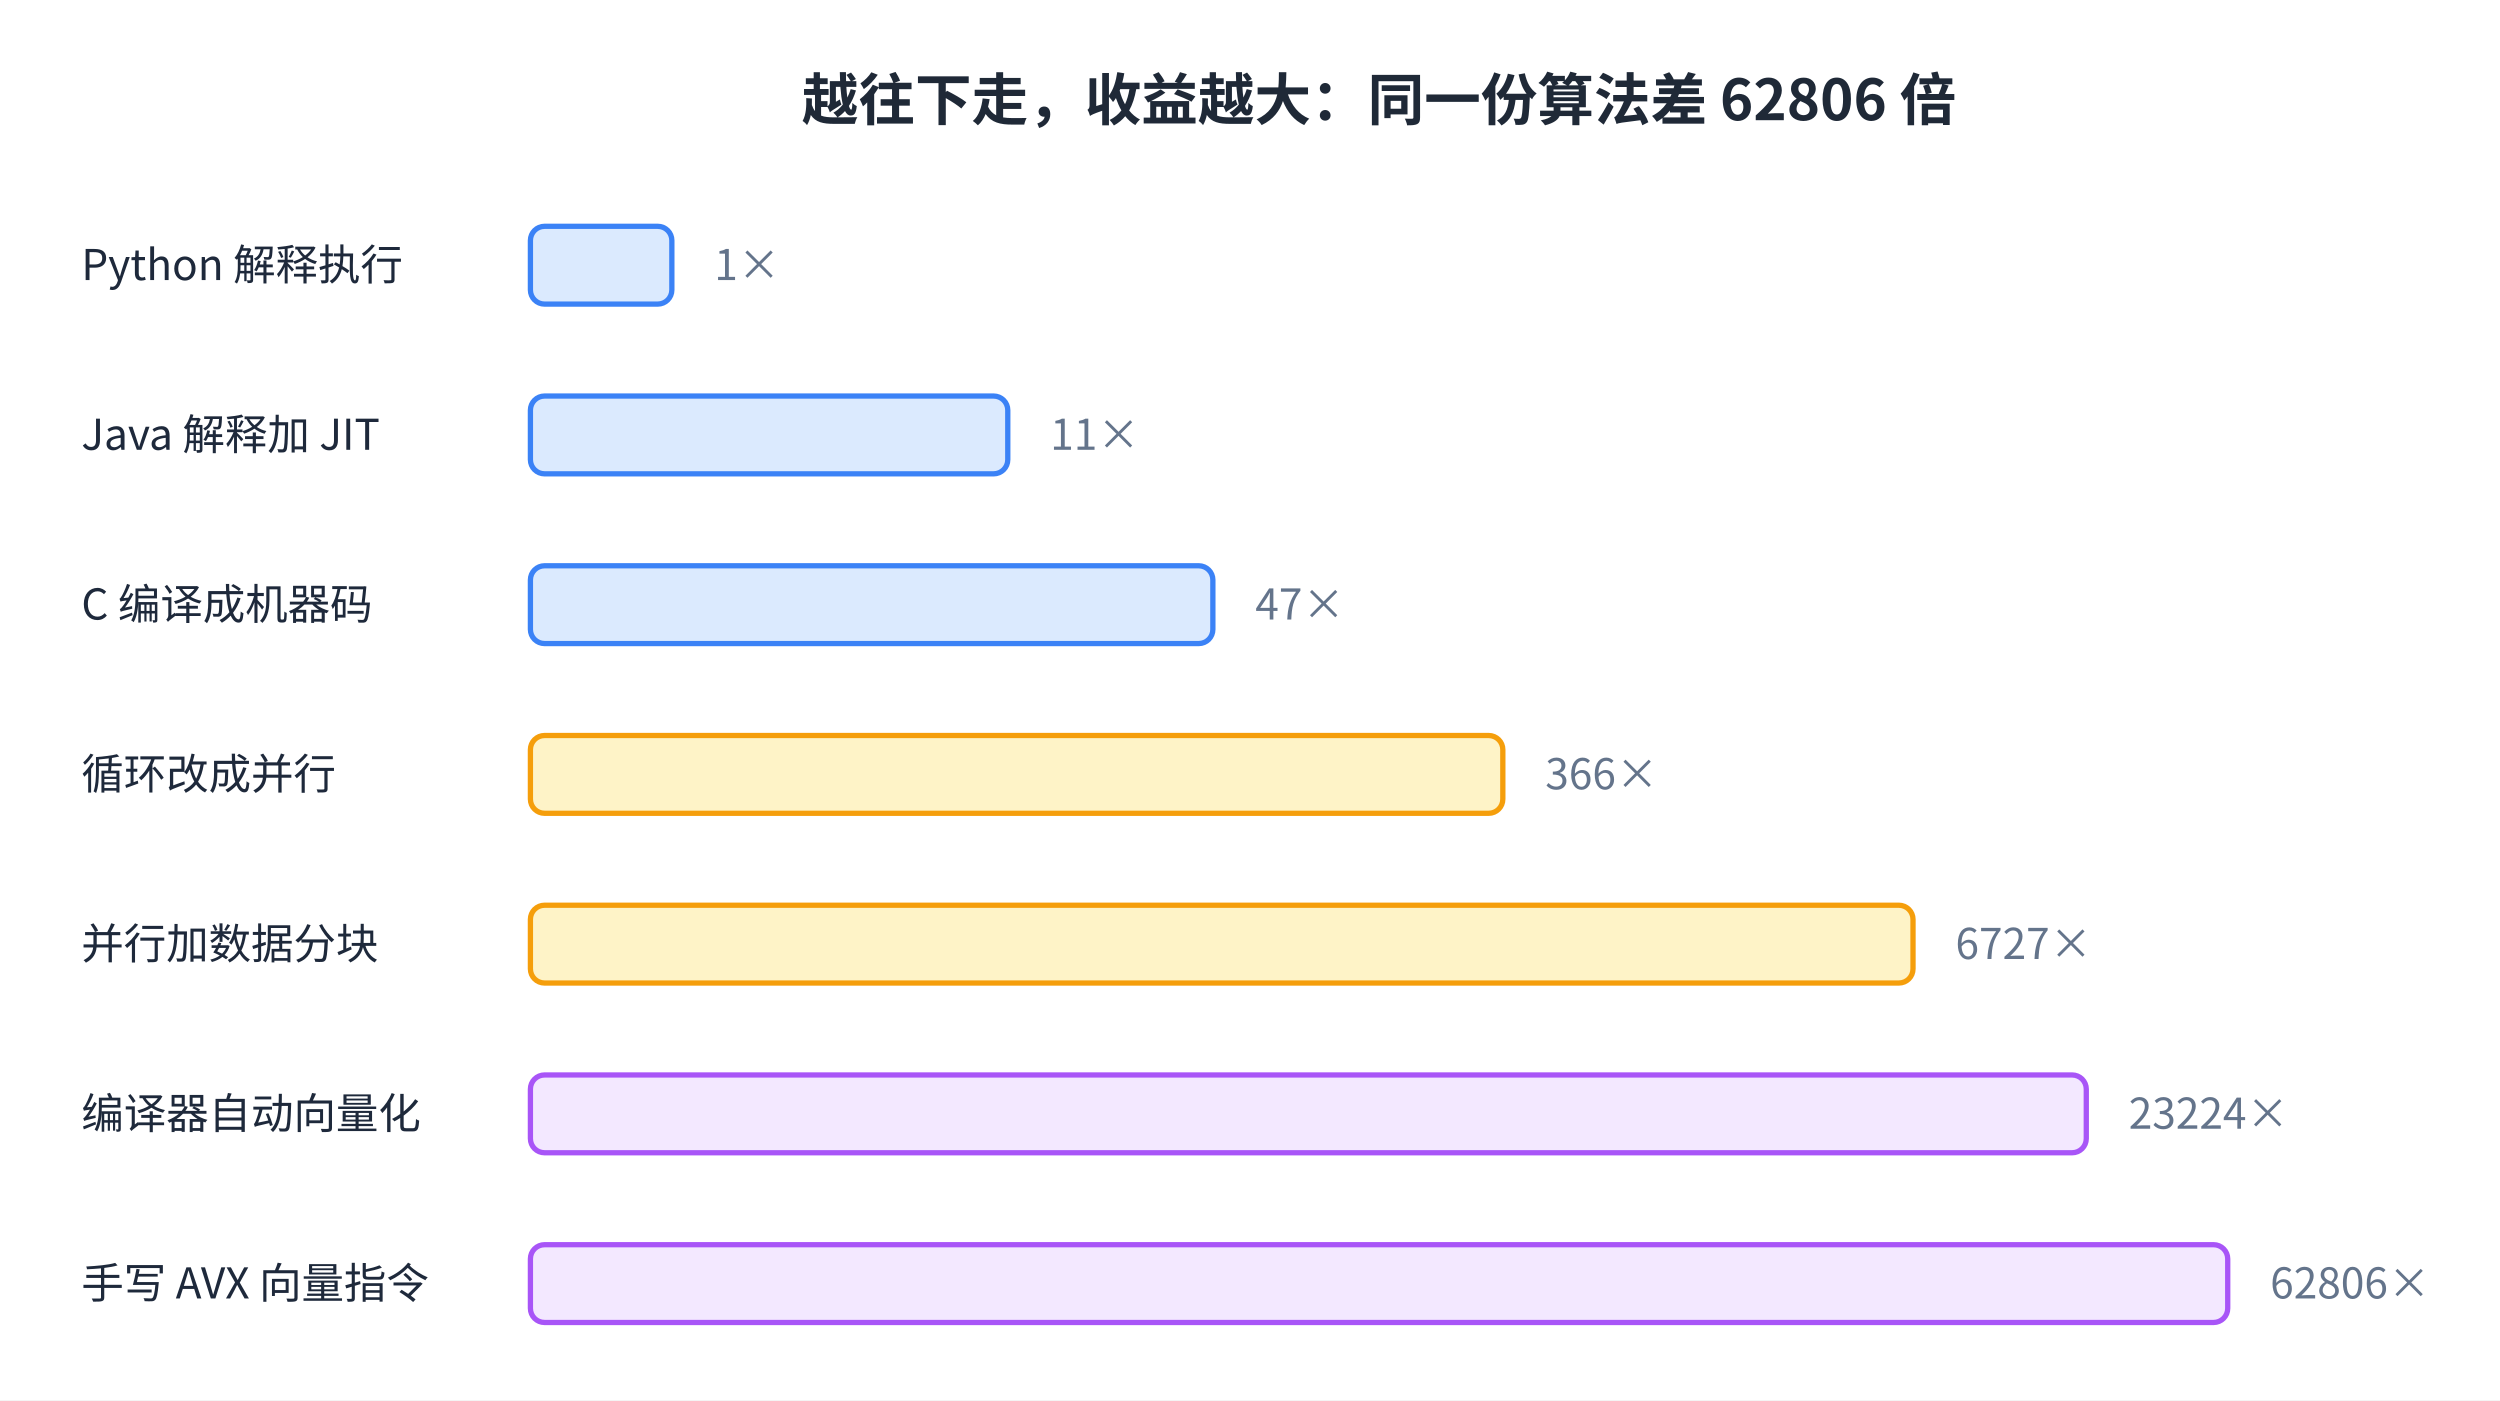
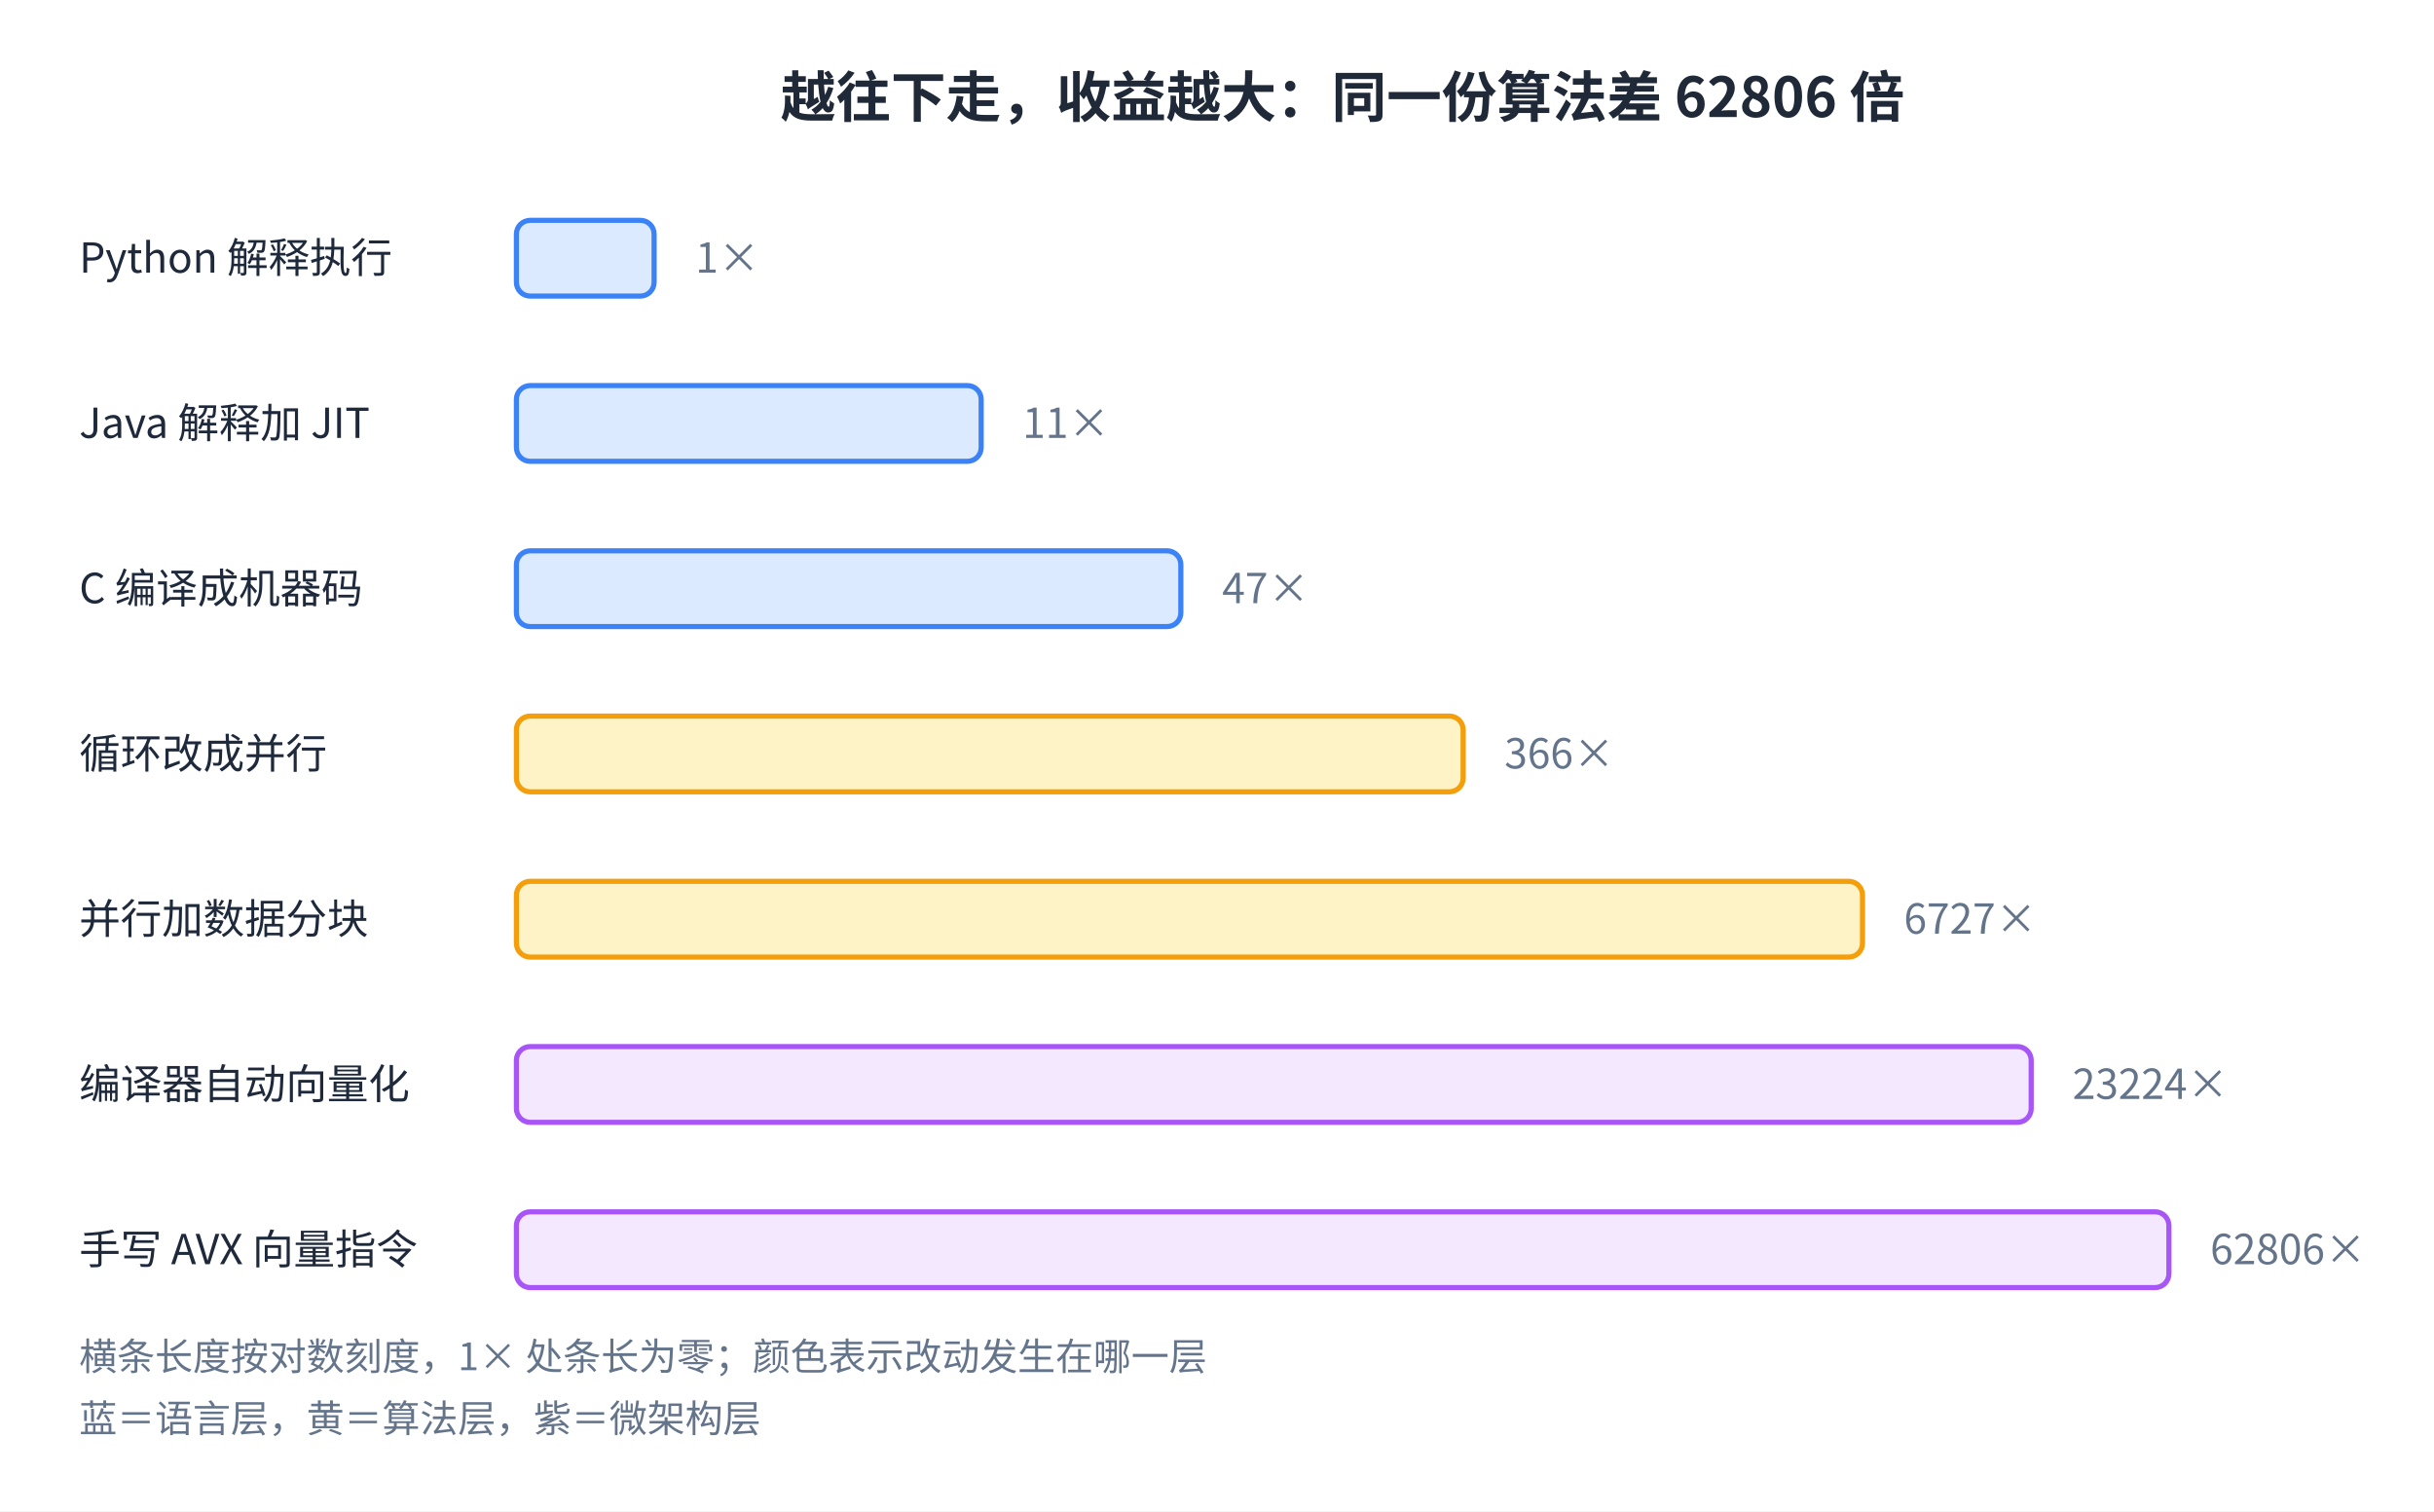
- <svg xmlns="http://www.w3.org/2000/svg" viewBox="0 0 707 396" width="707" height="396" role="img" aria-labelledby="fig-l1-3-title fig-l1-3-desc">
+ <svg xmlns="http://www.w3.org/2000/svg" viewBox="0 0 707 439" width="707" height="439" role="img" aria-labelledby="fig-l1-3-title fig-l1-3-desc">
  <defs>
    <style>
      text { font-family: 'PingFang SC', 'Microsoft YaHei', 'Noto Sans CJK SC', system-ui, sans-serif; }
    </style>
  </defs>
-   <rect x="0" y="0" width="707" height="396" fill="#ffffff" />
+   <rect x="0" y="0" width="707" height="439" fill="#ffffff" />
  <text x="390" y="34" font-size="16" font-weight="600" fill="#1f2937" text-anchor="middle">越往下走，收益越大：同一份算法差 62806 倍</text>
  <text x="23" y="79.2" font-size="12" fill="#1e293b" text-anchor="start">Python 解释执行</text>
  <rect x="150" y="64" width="40" height="22" rx="4" fill="#dbeafe" stroke="#3b82f6" stroke-width="1.5" />
  <text x="202" y="79.2" font-size="12" fill="#64748b" text-anchor="start">1×</text>
  <text x="23" y="127.2" font-size="12" fill="#1e293b" text-anchor="start">Java 解释加 JIT</text>
  <rect x="150" y="112" width="135" height="22" rx="4" fill="#dbeafe" stroke="#3b82f6" stroke-width="1.5" />
  <text x="297" y="127.2" font-size="12" fill="#64748b" text-anchor="start">11×</text>
  <text x="23" y="175.2" font-size="12" fill="#1e293b" text-anchor="start">C 编译成机器码</text>
  <rect x="150" y="160" width="193" height="22" rx="4" fill="#dbeafe" stroke="#3b82f6" stroke-width="1.5" />
  <text x="355" y="175.2" font-size="12" fill="#64748b" text-anchor="start">47×</text>
  <text x="23" y="223.2" font-size="12" fill="#1e293b" text-anchor="start">循环改成并行</text>
  <rect x="150" y="208" width="275" height="22" rx="4" fill="#fef3c7" stroke="#f59e0b" stroke-width="1.5" />
  <text x="437" y="223.2" font-size="12" fill="#64748b" text-anchor="start">366×</text>
  <text x="23" y="271.2" font-size="12" fill="#1e293b" text-anchor="start">并行加数据分块</text>
  <rect x="150" y="256" width="391" height="22" rx="4" fill="#fef3c7" stroke="#f59e0b" stroke-width="1.5" />
  <text x="553" y="271.2" font-size="12" fill="#64748b" text-anchor="start">6727×</text>
  <text x="23" y="319.2" font-size="12" fill="#1e293b" text-anchor="start">编译器自动向量化</text>
  <rect x="150" y="304" width="440" height="22" rx="4" fill="#f3e8ff" stroke="#a855f7" stroke-width="1.5" />
  <text x="602" y="319.2" font-size="12" fill="#64748b" text-anchor="start">23224×</text>
  <text x="23" y="367.2" font-size="12" fill="#1e293b" text-anchor="start">手写 AVX 向量指令</text>
  <rect x="150" y="352" width="480" height="22" rx="4" fill="#f3e8ff" stroke="#a855f7" stroke-width="1.5" />
  <text x="642" y="367.2" font-size="12" fill="#64748b" text-anchor="start">62806×</text>
+   <text x="23" y="398" font-size="11" fill="#64748b" text-anchor="start">横条长度按对数刻度，1× 处条长为零；颜色表示改动发生在哪一层</text>
+   <text x="23" y="416" font-size="11" fill="#64748b" text-anchor="start">蓝＝语言层，黄＝算法层，紫＝微架构层</text>
</svg>
